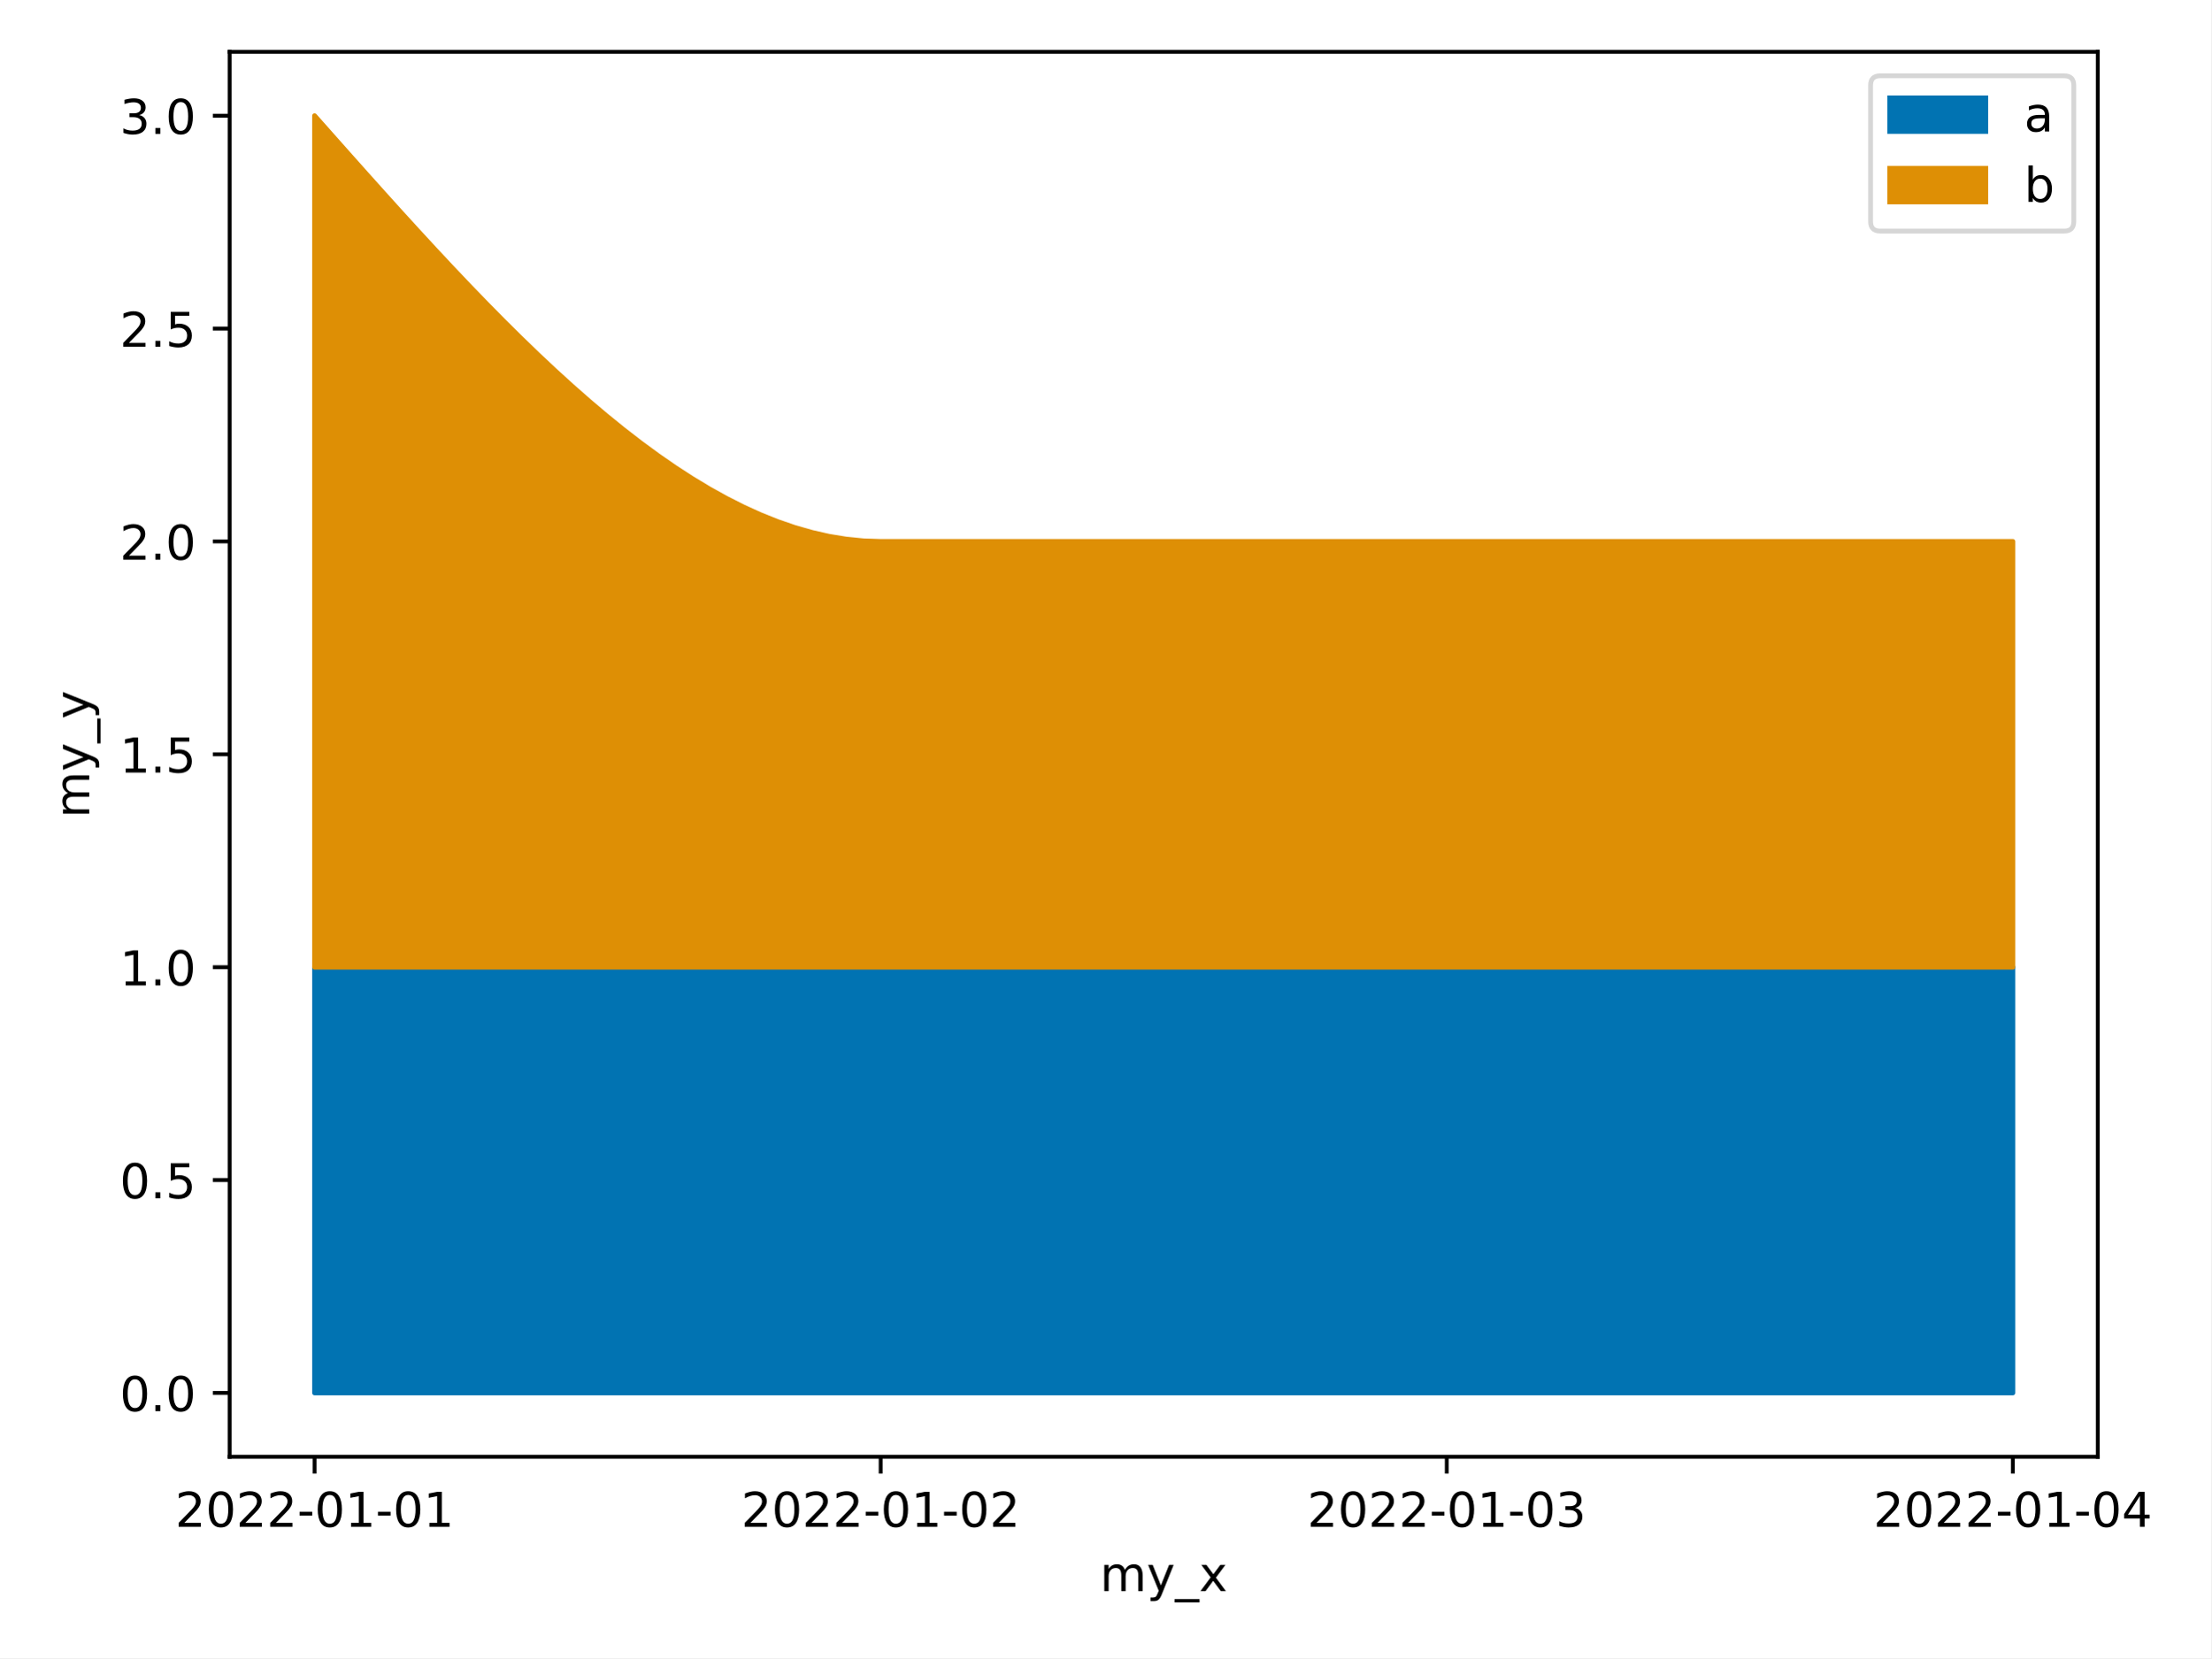
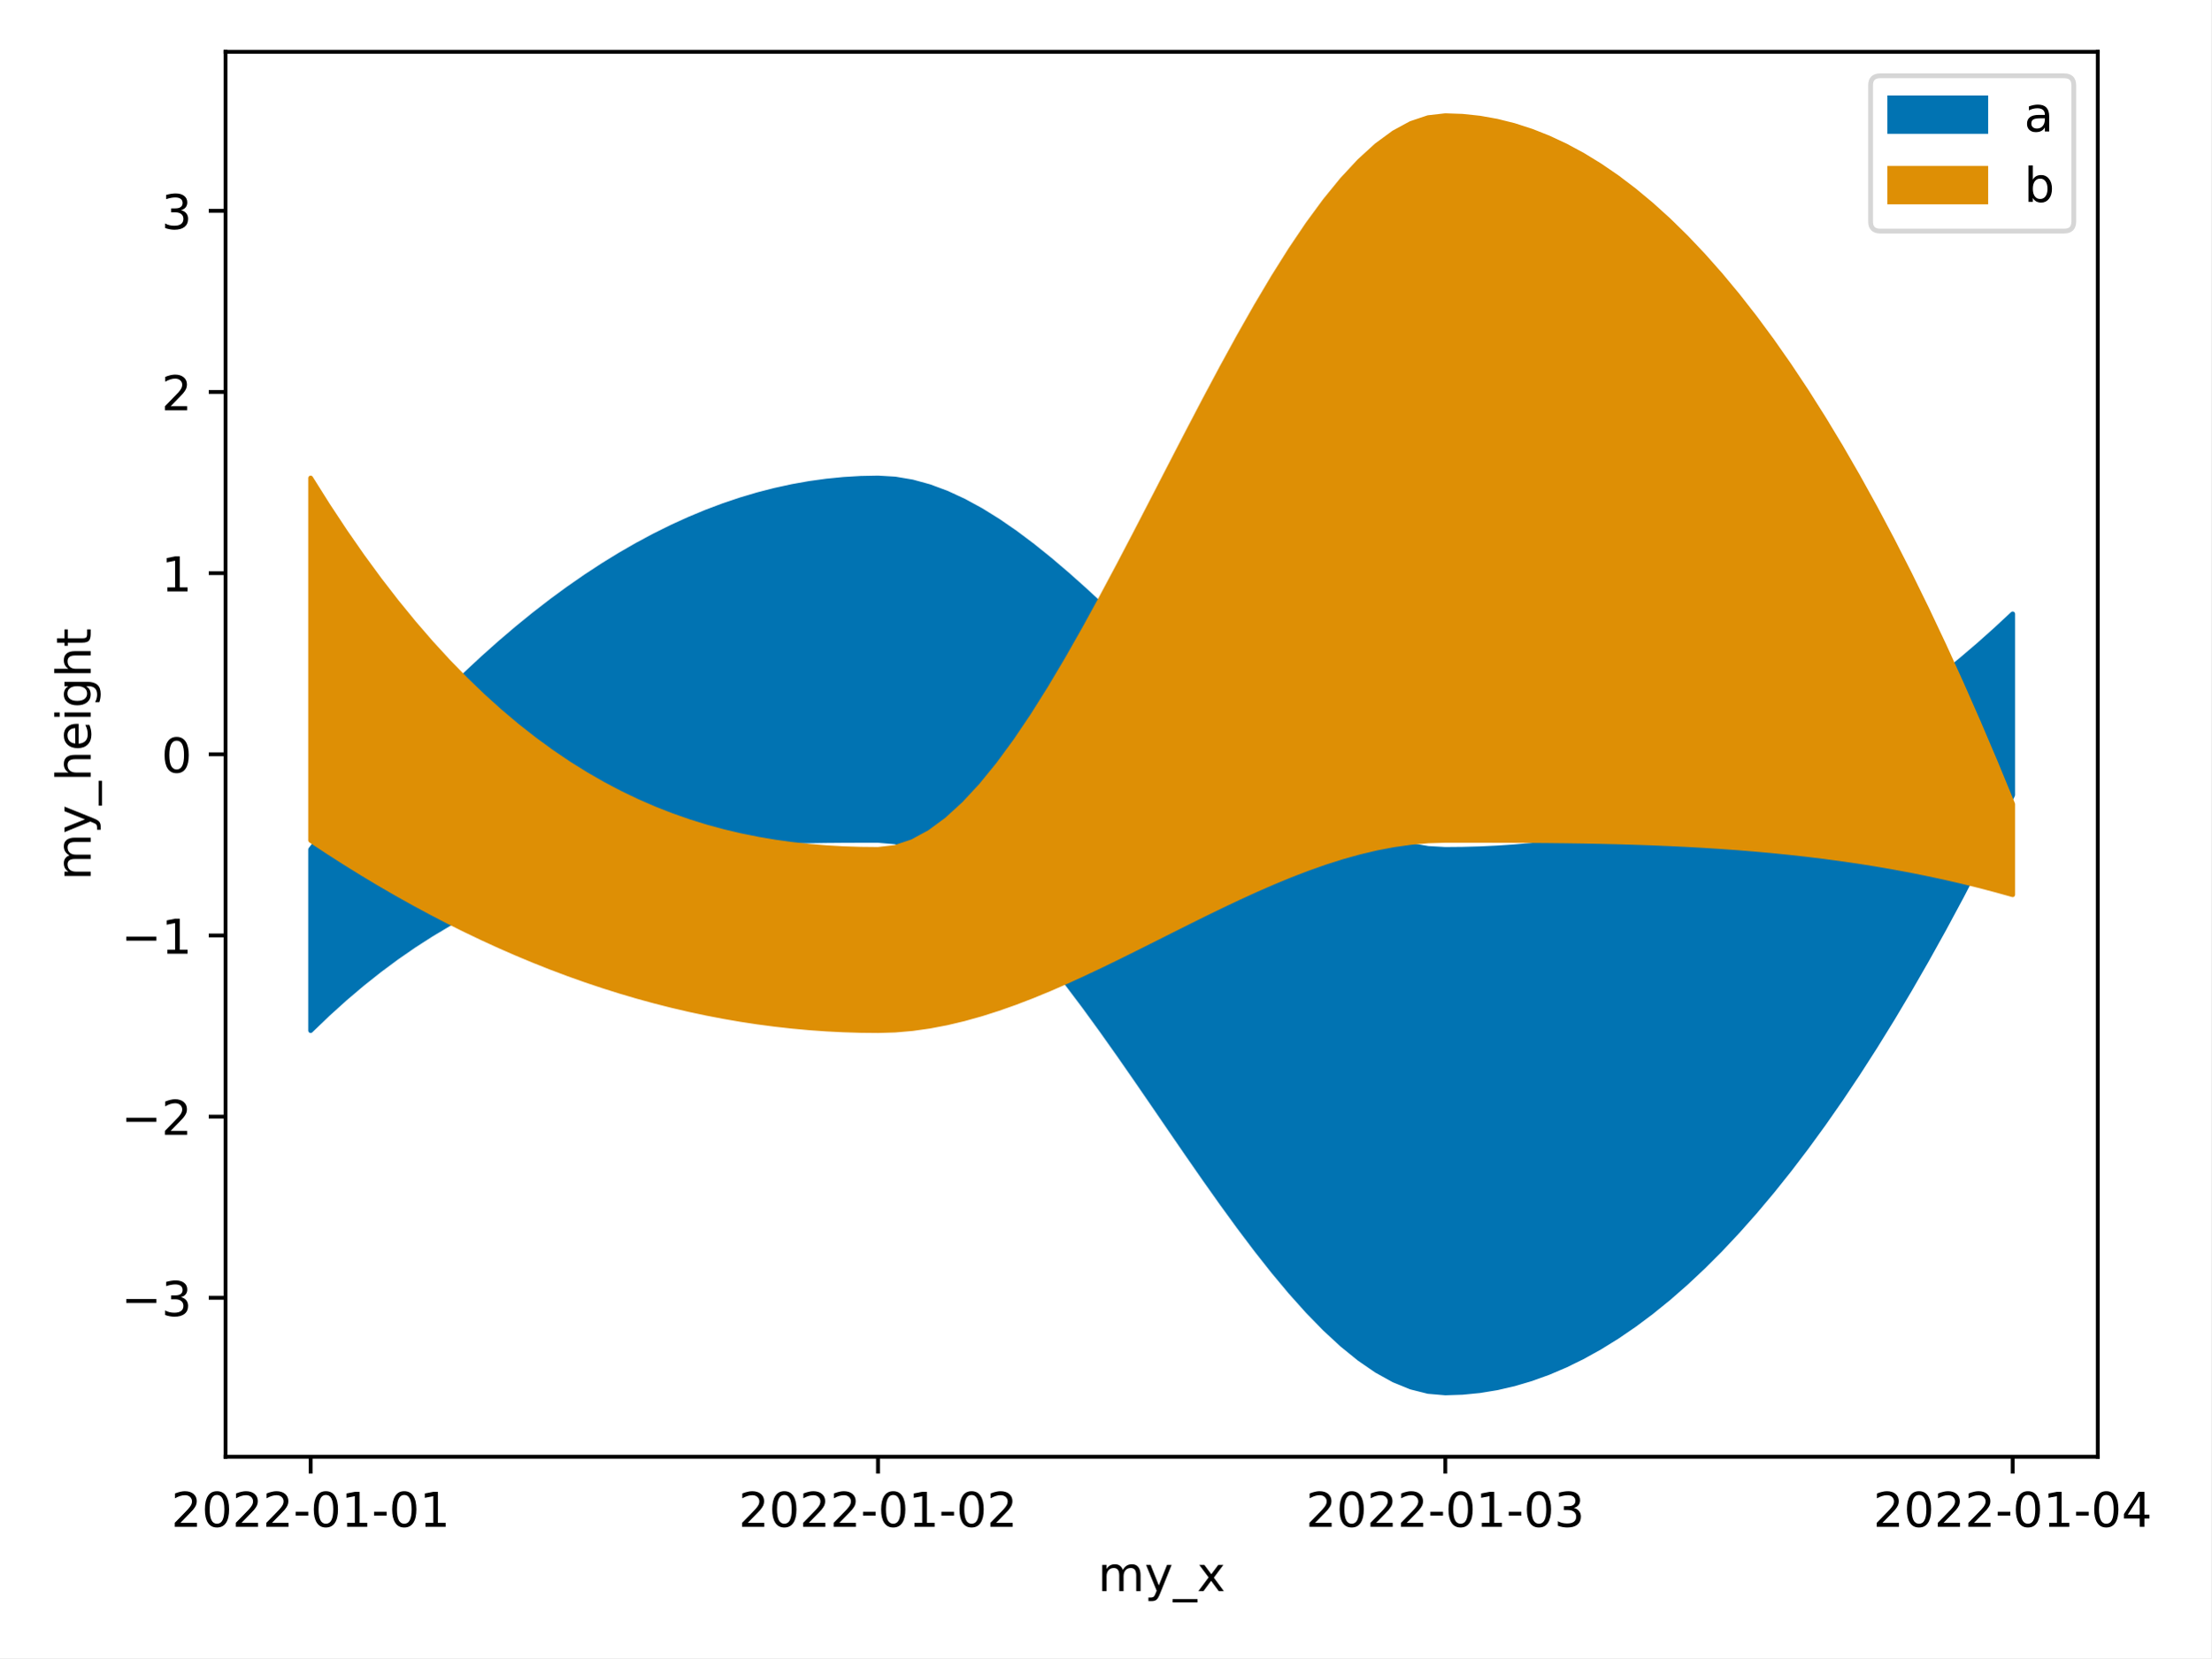
<svg xmlns="http://www.w3.org/2000/svg" xmlns:xlink="http://www.w3.org/1999/xlink" width="460.8pt" height="345.6pt" viewBox="0 0 460.8 345.6" version="1.1">
  <defs>
    <style type="text/css">*{stroke-linejoin: round; stroke-linecap: butt}</style>
  </defs>
  <g id="figure_1">
    <g id="patch_1">
      <path d="M 0 345.6 L 460.8 345.6 L 460.8 0 L 0 0 z " style="fill: #ffffff" />
    </g>
    <g id="axes_1">
      <g id="patch_2">
-         <path d="M 47.855 303.64 L 437.185 303.64 L 437.185 10.8 L 47.855 10.8 z " style="fill: #ffffff" />
+         <path d="M 47 303.64 L 437.185 303.64 L 437.185 10.8 L 47 10.8 z " style="fill: #ffffff" />
      </g>
      <g id="PolyCollection_1">
        <defs>
-           <path id="m288d4f0848" d="M 65.552 -144.01 L 65.552 -55.271 L 69.127 -55.271 L 72.702 -55.271 L 76.277 -55.271 L 79.852 -55.271 L 83.427 -55.271 L 87.003 -55.271 L 90.578 -55.271 L 94.153 -55.271 L 97.728 -55.271 L 101.303 -55.271 L 104.878 -55.271 L 108.453 -55.271 L 112.028 -55.271 L 115.603 -55.271 L 119.179 -55.271 L 122.754 -55.271 L 126.329 -55.271 L 129.904 -55.271 L 133.479 -55.271 L 137.054 -55.271 L 140.629 -55.271 L 144.204 -55.271 L 147.78 -55.271 L 151.355 -55.271 L 154.93 -55.271 L 158.505 -55.271 L 162.08 -55.271 L 165.655 -55.271 L 169.23 -55.271 L 172.805 -55.271 L 176.38 -55.271 L 179.956 -55.271 L 183.531 -55.271 L 187.106 -55.271 L 190.681 -55.271 L 194.256 -55.271 L 197.831 -55.271 L 201.406 -55.271 L 204.981 -55.271 L 208.557 -55.271 L 212.132 -55.271 L 215.707 -55.271 L 219.282 -55.271 L 222.857 -55.271 L 226.432 -55.271 L 230.007 -55.271 L 233.582 -55.271 L 237.157 -55.271 L 240.733 -55.271 L 244.308 -55.271 L 247.883 -55.271 L 251.458 -55.271 L 255.033 -55.271 L 258.608 -55.271 L 262.183 -55.271 L 265.758 -55.271 L 269.333 -55.271 L 272.909 -55.271 L 276.484 -55.271 L 280.059 -55.271 L 283.634 -55.271 L 287.209 -55.271 L 290.784 -55.271 L 294.359 -55.271 L 297.934 -55.271 L 301.51 -55.271 L 305.085 -55.271 L 308.66 -55.271 L 312.235 -55.271 L 315.81 -55.271 L 319.385 -55.271 L 322.96 -55.271 L 326.535 -55.271 L 330.11 -55.271 L 333.686 -55.271 L 337.261 -55.271 L 340.836 -55.271 L 344.411 -55.271 L 347.986 -55.271 L 351.561 -55.271 L 355.136 -55.271 L 358.711 -55.271 L 362.287 -55.271 L 365.862 -55.271 L 369.437 -55.271 L 373.012 -55.271 L 376.587 -55.271 L 380.162 -55.271 L 383.737 -55.271 L 387.312 -55.271 L 390.887 -55.271 L 394.463 -55.271 L 398.038 -55.271 L 401.613 -55.271 L 405.188 -55.271 L 408.763 -55.271 L 412.338 -55.271 L 415.913 -55.271 L 419.488 -55.271 L 419.488 -144.01 L 419.488 -144.01 L 415.913 -144.01 L 412.338 -144.01 L 408.763 -144.01 L 405.188 -144.01 L 401.613 -144.01 L 398.038 -144.01 L 394.463 -144.01 L 390.887 -144.01 L 387.312 -144.01 L 383.737 -144.01 L 380.162 -144.01 L 376.587 -144.01 L 373.012 -144.01 L 369.437 -144.01 L 365.862 -144.01 L 362.287 -144.01 L 358.711 -144.01 L 355.136 -144.01 L 351.561 -144.01 L 347.986 -144.01 L 344.411 -144.01 L 340.836 -144.01 L 337.261 -144.01 L 333.686 -144.01 L 330.11 -144.01 L 326.535 -144.01 L 322.96 -144.01 L 319.385 -144.01 L 315.81 -144.01 L 312.235 -144.01 L 308.66 -144.01 L 305.085 -144.01 L 301.51 -144.01 L 297.934 -144.01 L 294.359 -144.01 L 290.784 -144.01 L 287.209 -144.01 L 283.634 -144.01 L 280.059 -144.01 L 276.484 -144.01 L 272.909 -144.01 L 269.333 -144.01 L 265.758 -144.01 L 262.183 -144.01 L 258.608 -144.01 L 255.033 -144.01 L 251.458 -144.01 L 247.883 -144.01 L 244.308 -144.01 L 240.733 -144.01 L 237.157 -144.01 L 233.582 -144.01 L 230.007 -144.01 L 226.432 -144.01 L 222.857 -144.01 L 219.282 -144.01 L 215.707 -144.01 L 212.132 -144.01 L 208.557 -144.01 L 204.981 -144.01 L 201.406 -144.01 L 197.831 -144.01 L 194.256 -144.01 L 190.681 -144.01 L 187.106 -144.01 L 183.531 -144.01 L 179.956 -144.01 L 176.38 -144.01 L 172.805 -144.01 L 169.23 -144.01 L 165.655 -144.01 L 162.08 -144.01 L 158.505 -144.01 L 154.93 -144.01 L 151.355 -144.01 L 147.78 -144.01 L 144.204 -144.01 L 140.629 -144.01 L 137.054 -144.01 L 133.479 -144.01 L 129.904 -144.01 L 126.329 -144.01 L 122.754 -144.01 L 119.179 -144.01 L 115.603 -144.01 L 112.028 -144.01 L 108.453 -144.01 L 104.878 -144.01 L 101.303 -144.01 L 97.728 -144.01 L 94.153 -144.01 L 90.578 -144.01 L 87.003 -144.01 L 83.427 -144.01 L 79.852 -144.01 L 76.277 -144.01 L 72.702 -144.01 L 69.127 -144.01 L 65.552 -144.01 z " style="stroke: #0173b2" />
+           <path id="m28812c6e0f" d="M 64.736 -168.555 L 64.736 -130.794 L 68.319 -134.236 L 71.902 -137.474 L 75.485 -140.512 L 79.068 -143.358 L 82.651 -146.018 L 86.234 -148.497 L 89.816 -150.803 L 93.399 -152.941 L 96.982 -154.919 L 100.565 -156.741 L 104.148 -158.416 L 107.731 -159.948 L 111.314 -161.344 L 114.897 -162.61 L 118.48 -163.753 L 122.063 -164.78 L 125.646 -165.696 L 129.229 -166.507 L 132.812 -167.22 L 136.395 -167.842 L 139.978 -168.378 L 143.561 -168.835 L 147.144 -169.219 L 150.727 -169.537 L 154.31 -169.794 L 157.893 -169.998 L 161.476 -170.154 L 165.059 -170.269 L 168.642 -170.348 L 172.225 -170.399 L 175.808 -170.428 L 179.391 -170.441 L 182.974 -170.443 L 186.557 -170.132 L 190.14 -169.225 L 193.723 -167.761 L 197.306 -165.777 L 200.888 -163.313 L 204.471 -160.406 L 208.054 -157.095 L 211.637 -153.419 L 215.22 -149.416 L 218.803 -145.125 L 222.386 -140.584 L 225.969 -135.831 L 229.552 -130.905 L 233.135 -125.845 L 236.718 -120.688 L 240.301 -115.474 L 243.884 -110.24 L 247.467 -105.026 L 251.05 -99.869 L 254.633 -94.809 L 258.216 -89.883 L 261.799 -85.13 L 265.382 -80.589 L 268.965 -76.298 L 272.548 -72.295 L 276.131 -68.619 L 279.714 -65.308 L 283.297 -62.402 L 286.88 -59.937 L 290.463 -57.953 L 294.046 -56.489 L 297.629 -55.582 L 301.212 -55.271 L 304.795 -55.39 L 308.378 -55.745 L 311.96 -56.336 L 315.543 -57.163 L 319.126 -58.224 L 322.709 -59.518 L 326.292 -61.045 L 329.875 -62.804 L 333.458 -64.795 L 337.041 -67.016 L 340.624 -69.466 L 344.207 -72.146 L 347.79 -75.053 L 351.373 -78.188 L 354.956 -81.549 L 358.539 -85.136 L 362.122 -88.948 L 365.705 -92.984 L 369.288 -97.243 L 372.871 -101.725 L 376.454 -106.429 L 380.037 -111.354 L 383.62 -116.498 L 387.203 -121.863 L 390.786 -127.446 L 394.369 -133.246 L 397.952 -139.264 L 401.535 -145.498 L 405.118 -151.947 L 408.701 -158.611 L 412.284 -165.489 L 415.867 -172.58 L 419.45 -179.884 L 419.45 -217.645 L 419.45 -217.645 L 415.867 -214.312 L 412.284 -211.118 L 408.701 -208.061 L 405.118 -205.14 L 401.535 -202.352 L 397.952 -199.694 L 394.369 -197.163 L 390.786 -194.759 L 387.203 -192.477 L 383.62 -190.317 L 380.037 -188.275 L 376.454 -186.349 L 372.871 -184.537 L 369.288 -182.837 L 365.705 -181.245 L 362.122 -179.761 L 358.539 -178.38 L 354.956 -177.102 L 351.373 -175.923 L 347.79 -174.842 L 344.207 -173.855 L 340.624 -172.961 L 337.041 -172.157 L 333.458 -171.441 L 329.875 -170.81 L 326.292 -170.262 L 322.709 -169.795 L 319.126 -169.406 L 315.543 -169.094 L 311.96 -168.855 L 308.378 -168.687 L 304.795 -168.588 L 301.212 -168.555 L 297.629 -168.764 L 294.046 -169.374 L 290.463 -170.358 L 286.88 -171.692 L 283.297 -173.348 L 279.714 -175.302 L 276.131 -177.527 L 272.548 -179.998 L 268.965 -182.688 L 265.382 -185.572 L 261.799 -188.625 L 258.216 -191.819 L 254.633 -195.13 L 251.05 -198.531 L 247.467 -201.997 L 243.884 -205.502 L 240.301 -209.02 L 236.718 -212.524 L 233.135 -215.99 L 229.552 -219.391 L 225.969 -222.702 L 222.386 -225.897 L 218.803 -228.949 L 215.22 -231.833 L 211.637 -234.524 L 208.054 -236.994 L 204.471 -239.22 L 200.888 -241.173 L 197.306 -242.83 L 193.723 -244.163 L 190.14 -245.148 L 186.557 -245.757 L 182.974 -245.966 L 179.391 -245.895 L 175.808 -245.682 L 172.225 -245.326 L 168.642 -244.829 L 165.059 -244.189 L 161.476 -243.407 L 157.893 -242.483 L 154.31 -241.417 L 150.727 -240.208 L 147.144 -238.858 L 143.561 -237.365 L 139.978 -235.73 L 136.395 -233.953 L 132.812 -232.034 L 129.229 -229.972 L 125.646 -227.769 L 122.063 -225.423 L 118.48 -222.935 L 114.897 -220.305 L 111.314 -217.532 L 107.731 -214.618 L 104.148 -211.561 L 100.565 -208.363 L 96.982 -205.022 L 93.399 -201.538 L 89.816 -197.913 L 86.234 -194.146 L 82.651 -190.236 L 79.068 -186.184 L 75.485 -181.99 L 71.902 -177.654 L 68.319 -173.176 L 64.736 -168.555 z " style="stroke: #0173b2" />
        </defs>
-         <g clip-path="url(#p398ac6279e)">
-           <use xlink:href="#m288d4f0848" x="0" y="345.6" style="fill: #0173b2; stroke: #0173b2" />
+         <g clip-path="url(#p078a092d9f)">
+           <use xlink:href="#m28812c6e0f" x="0" y="345.6" style="fill: #0173b2; stroke: #0173b2" />
        </g>
      </g>
      <g id="PolyCollection_2">
        <defs>
-           <path id="mf7f702e90b" d="M 65.552 -321.489 L 65.552 -144.01 L 69.127 -144.01 L 72.702 -144.01 L 76.277 -144.01 L 79.852 -144.01 L 83.427 -144.01 L 87.003 -144.01 L 90.578 -144.01 L 94.153 -144.01 L 97.728 -144.01 L 101.303 -144.01 L 104.878 -144.01 L 108.453 -144.01 L 112.028 -144.01 L 115.603 -144.01 L 119.179 -144.01 L 122.754 -144.01 L 126.329 -144.01 L 129.904 -144.01 L 133.479 -144.01 L 137.054 -144.01 L 140.629 -144.01 L 144.204 -144.01 L 147.78 -144.01 L 151.355 -144.01 L 154.93 -144.01 L 158.505 -144.01 L 162.08 -144.01 L 165.655 -144.01 L 169.23 -144.01 L 172.805 -144.01 L 176.38 -144.01 L 179.956 -144.01 L 183.531 -144.01 L 187.106 -144.01 L 190.681 -144.01 L 194.256 -144.01 L 197.831 -144.01 L 201.406 -144.01 L 204.981 -144.01 L 208.557 -144.01 L 212.132 -144.01 L 215.707 -144.01 L 219.282 -144.01 L 222.857 -144.01 L 226.432 -144.01 L 230.007 -144.01 L 233.582 -144.01 L 237.157 -144.01 L 240.733 -144.01 L 244.308 -144.01 L 247.883 -144.01 L 251.458 -144.01 L 255.033 -144.01 L 258.608 -144.01 L 262.183 -144.01 L 265.758 -144.01 L 269.333 -144.01 L 272.909 -144.01 L 276.484 -144.01 L 280.059 -144.01 L 283.634 -144.01 L 287.209 -144.01 L 290.784 -144.01 L 294.359 -144.01 L 297.934 -144.01 L 301.51 -144.01 L 305.085 -144.01 L 308.66 -144.01 L 312.235 -144.01 L 315.81 -144.01 L 319.385 -144.01 L 322.96 -144.01 L 326.535 -144.01 L 330.11 -144.01 L 333.686 -144.01 L 337.261 -144.01 L 340.836 -144.01 L 344.411 -144.01 L 347.986 -144.01 L 351.561 -144.01 L 355.136 -144.01 L 358.711 -144.01 L 362.287 -144.01 L 365.862 -144.01 L 369.437 -144.01 L 373.012 -144.01 L 376.587 -144.01 L 380.162 -144.01 L 383.737 -144.01 L 387.312 -144.01 L 390.887 -144.01 L 394.463 -144.01 L 398.038 -144.01 L 401.613 -144.01 L 405.188 -144.01 L 408.763 -144.01 L 412.338 -144.01 L 415.913 -144.01 L 419.488 -144.01 L 419.488 -232.75 L 419.488 -232.75 L 415.913 -232.75 L 412.338 -232.75 L 408.763 -232.75 L 405.188 -232.75 L 401.613 -232.75 L 398.038 -232.75 L 394.463 -232.75 L 390.887 -232.75 L 387.312 -232.75 L 383.737 -232.75 L 380.162 -232.75 L 376.587 -232.75 L 373.012 -232.75 L 369.437 -232.75 L 365.862 -232.75 L 362.287 -232.75 L 358.711 -232.75 L 355.136 -232.75 L 351.561 -232.75 L 347.986 -232.75 L 344.411 -232.75 L 340.836 -232.75 L 337.261 -232.75 L 333.686 -232.75 L 330.11 -232.75 L 326.535 -232.75 L 322.96 -232.75 L 319.385 -232.75 L 315.81 -232.75 L 312.235 -232.75 L 308.66 -232.75 L 305.085 -232.75 L 301.51 -232.75 L 297.934 -232.75 L 294.359 -232.75 L 290.784 -232.75 L 287.209 -232.75 L 283.634 -232.75 L 280.059 -232.75 L 276.484 -232.75 L 272.909 -232.75 L 269.333 -232.75 L 265.758 -232.75 L 262.183 -232.75 L 258.608 -232.75 L 255.033 -232.75 L 251.458 -232.75 L 247.883 -232.75 L 244.308 -232.75 L 240.733 -232.75 L 237.157 -232.75 L 233.582 -232.75 L 230.007 -232.75 L 226.432 -232.75 L 222.857 -232.75 L 219.282 -232.75 L 215.707 -232.75 L 212.132 -232.75 L 208.557 -232.75 L 204.981 -232.75 L 201.406 -232.75 L 197.831 -232.75 L 194.256 -232.75 L 190.681 -232.75 L 187.106 -232.75 L 183.531 -232.75 L 179.956 -232.871 L 176.38 -233.229 L 172.805 -233.816 L 169.23 -234.626 L 165.655 -235.651 L 162.08 -236.883 L 158.505 -238.316 L 154.93 -239.94 L 151.355 -241.75 L 147.78 -243.738 L 144.204 -245.896 L 140.629 -248.217 L 137.054 -250.694 L 133.479 -253.319 L 129.904 -256.085 L 126.329 -258.984 L 122.754 -262.008 L 119.179 -265.152 L 115.603 -268.406 L 112.028 -271.765 L 108.453 -275.219 L 104.878 -278.763 L 101.303 -282.388 L 97.728 -286.087 L 94.153 -289.852 L 90.578 -293.677 L 87.003 -297.554 L 83.427 -301.475 L 79.852 -305.434 L 76.277 -309.422 L 72.702 -313.432 L 69.127 -317.457 L 65.552 -321.489 z " style="stroke: #de8f05" />
+           <path id="m053a4ff005" d="M 64.736 -245.966 L 64.736 -170.443 L 68.319 -168.077 L 71.902 -165.783 L 75.485 -163.562 L 79.068 -161.414 L 82.651 -159.339 L 86.234 -157.336 L 89.816 -155.406 L 93.399 -153.549 L 96.982 -151.765 L 100.565 -150.054 L 104.148 -148.416 L 107.731 -146.85 L 111.314 -145.357 L 114.897 -143.937 L 118.48 -142.59 L 122.063 -141.316 L 125.646 -140.115 L 129.229 -138.986 L 132.812 -137.93 L 136.395 -136.947 L 139.978 -136.037 L 143.561 -135.199 L 147.144 -134.435 L 150.727 -133.743 L 154.31 -133.124 L 157.893 -132.578 L 161.476 -132.105 L 165.059 -131.704 L 168.642 -131.376 L 172.225 -131.121 L 175.808 -130.939 L 179.391 -130.83 L 182.974 -130.794 L 186.557 -130.901 L 190.14 -131.213 L 193.723 -131.717 L 197.306 -132.4 L 200.888 -133.249 L 204.471 -134.249 L 208.054 -135.389 L 211.637 -136.655 L 215.22 -138.033 L 218.803 -139.51 L 222.386 -141.073 L 225.969 -142.71 L 229.552 -144.405 L 233.135 -146.147 L 236.718 -147.923 L 240.301 -149.718 L 243.884 -151.519 L 247.467 -153.314 L 251.05 -155.09 L 254.633 -156.832 L 258.216 -158.528 L 261.799 -160.164 L 265.382 -161.727 L 268.965 -163.205 L 272.548 -164.583 L 276.131 -165.848 L 279.714 -166.988 L 283.297 -167.988 L 286.88 -168.837 L 290.463 -169.52 L 294.046 -170.024 L 297.629 -170.336 L 301.212 -170.443 L 304.795 -170.443 L 308.378 -170.441 L 311.96 -170.435 L 315.543 -170.423 L 319.126 -170.404 L 322.709 -170.375 L 326.292 -170.335 L 329.875 -170.282 L 333.458 -170.214 L 337.041 -170.128 L 340.624 -170.024 L 344.207 -169.899 L 347.79 -169.751 L 351.373 -169.578 L 354.956 -169.379 L 358.539 -169.152 L 362.122 -168.895 L 365.705 -168.605 L 369.288 -168.281 L 372.871 -167.921 L 376.454 -167.524 L 380.037 -167.087 L 383.62 -166.608 L 387.203 -166.086 L 390.786 -165.518 L 394.369 -164.903 L 397.952 -164.239 L 401.535 -163.523 L 405.118 -162.755 L 408.701 -161.932 L 412.284 -161.052 L 415.867 -160.114 L 419.45 -159.115 L 419.45 -177.996 L 419.45 -177.996 L 415.867 -186.695 L 412.284 -195.114 L 408.701 -203.254 L 405.118 -211.115 L 401.535 -218.699 L 397.952 -226.006 L 394.369 -233.037 L 390.786 -239.792 L 387.203 -246.273 L 383.62 -252.48 L 380.037 -258.413 L 376.454 -264.075 L 372.871 -269.466 L 369.288 -274.585 L 365.705 -279.435 L 362.122 -284.016 L 358.539 -288.329 L 354.956 -292.374 L 351.373 -296.152 L 347.79 -299.665 L 344.207 -302.912 L 340.624 -305.895 L 337.041 -308.615 L 333.458 -311.071 L 329.875 -313.266 L 326.292 -315.2 L 322.709 -316.873 L 319.126 -318.287 L 315.543 -319.442 L 311.96 -320.339 L 308.378 -320.978 L 304.795 -321.362 L 301.212 -321.489 L 297.629 -321.076 L 294.046 -319.872 L 290.463 -317.927 L 286.88 -315.293 L 283.297 -312.02 L 279.714 -308.161 L 276.131 -303.764 L 272.548 -298.883 L 268.965 -293.568 L 265.382 -287.87 L 261.799 -281.84 L 258.216 -275.529 L 254.633 -268.988 L 251.05 -262.268 L 247.467 -255.421 L 243.884 -248.497 L 240.301 -241.547 L 236.718 -234.624 L 233.135 -227.776 L 229.552 -221.057 L 225.969 -214.516 L 222.386 -208.205 L 218.803 -202.175 L 215.22 -196.476 L 211.637 -191.161 L 208.054 -186.28 L 204.471 -181.884 L 200.888 -178.024 L 197.306 -174.751 L 193.723 -172.117 L 190.14 -170.172 L 186.557 -168.968 L 182.974 -168.555 L 179.391 -168.593 L 175.808 -168.709 L 172.225 -168.911 L 168.642 -169.205 L 165.059 -169.597 L 161.476 -170.093 L 157.893 -170.7 L 154.31 -171.423 L 150.727 -172.27 L 147.144 -173.247 L 143.561 -174.359 L 139.978 -175.614 L 136.395 -177.017 L 132.812 -178.575 L 129.229 -180.294 L 125.646 -182.18 L 122.063 -184.24 L 118.48 -186.48 L 114.897 -188.906 L 111.314 -191.525 L 107.731 -194.343 L 104.148 -197.366 L 100.565 -200.6 L 96.982 -204.053 L 93.399 -207.729 L 89.816 -211.636 L 86.234 -215.78 L 82.651 -220.166 L 79.068 -224.802 L 75.485 -229.694 L 71.902 -234.848 L 68.319 -240.27 L 64.736 -245.966 z " style="stroke: #de8f05" />
        </defs>
-         <g clip-path="url(#p398ac6279e)">
-           <use xlink:href="#mf7f702e90b" x="0" y="345.6" style="fill: #de8f05; stroke: #de8f05" />
+         <g clip-path="url(#p078a092d9f)">
+           <use xlink:href="#m053a4ff005" x="0" y="345.6" style="fill: #de8f05; stroke: #de8f05" />
        </g>
      </g>
      <g id="matplotlib.axis_1">
        <g id="xtick_1">
          <g id="line2d_1">
            <defs>
-               <path id="mc05fcc2126" d="M 0 0 L 0 3.5 " style="stroke: #000000; stroke-width: 0.8" />
-             </defs>
-             <g>
-               <use xlink:href="#mc05fcc2126" x="65.552" y="303.64" style="stroke: #000000; stroke-width: 0.8" />
+               <path id="mb31f9b7232" d="M 0 0 L 0 3.5 " style="stroke: #000000; stroke-width: 0.8" />
+             </defs>
+             <g>
+               <use xlink:href="#mb31f9b7232" x="64.736" y="303.64" style="stroke: #000000; stroke-width: 0.8" />
            </g>
          </g>
          <g id="text_1">
-             <g transform="translate(36.49402 318.2384) scale(0.1 -0.1)">
+             <g transform="translate(35.67788 318.2384) scale(0.1 -0.1)">
              <defs>
                <path id="DejaVuSans-32" d="M 1228 531 L 3431 531 L 3431 0 L 469 0 L 469 531 Q 828 903 1448 1529 Q 2069 2156 2228 2338 Q 2531 2678 2651 2914 Q 2772 3150 2772 3378 Q 2772 3750 2511 3984 Q 2250 4219 1831 4219 Q 1534 4219 1204 4116 Q 875 4013 500 3803 L 500 4441 Q 881 4594 1212 4672 Q 1544 4750 1819 4750 Q 2544 4750 2975 4387 Q 3406 4025 3406 3419 Q 3406 3131 3298 2873 Q 3191 2616 2906 2266 Q 2828 2175 2409 1742 Q 1991 1309 1228 531 z " transform="scale(0.015625)" />
                <path id="DejaVuSans-30" d="M 2034 4250 Q 1547 4250 1301 3770 Q 1056 3291 1056 2328 Q 1056 1369 1301 889 Q 1547 409 2034 409 Q 2525 409 2770 889 Q 3016 1369 3016 2328 Q 3016 3291 2770 3770 Q 2525 4250 2034 4250 z M 2034 4750 Q 2819 4750 3233 4129 Q 3647 3509 3647 2328 Q 3647 1150 3233 529 Q 2819 -91 2034 -91 Q 1250 -91 836 529 Q 422 1150 422 2328 Q 422 3509 836 4129 Q 1250 4750 2034 4750 z " transform="scale(0.015625)" />
                <path id="DejaVuSans-2d" d="M 313 2009 L 1997 2009 L 1997 1497 L 313 1497 L 313 2009 z " transform="scale(0.015625)" />
                <path id="DejaVuSans-31" d="M 794 531 L 1825 531 L 1825 4091 L 703 3866 L 703 4441 L 1819 4666 L 2450 4666 L 2450 531 L 3481 531 L 3481 0 L 794 0 L 794 531 z " transform="scale(0.015625)" />
              </defs>
              <use xlink:href="#DejaVuSans-32" />
              <use xlink:href="#DejaVuSans-30" x="63.623" />
              <use xlink:href="#DejaVuSans-32" x="127.246" />
              <use xlink:href="#DejaVuSans-32" x="190.869" />
              <use xlink:href="#DejaVuSans-2d" x="254.492" />
              <use xlink:href="#DejaVuSans-30" x="290.576" />
              <use xlink:href="#DejaVuSans-31" x="354.199" />
              <use xlink:href="#DejaVuSans-2d" x="417.822" />
              <use xlink:href="#DejaVuSans-30" x="453.906" />
              <use xlink:href="#DejaVuSans-31" x="517.529" />
            </g>
          </g>
        </g>
        <g id="xtick_2">
          <g id="line2d_2">
            <g>
-               <use xlink:href="#mc05fcc2126" x="183.531" y="303.64" style="stroke: #000000; stroke-width: 0.8" />
+               <use xlink:href="#mb31f9b7232" x="182.974" y="303.64" style="stroke: #000000; stroke-width: 0.8" />
            </g>
          </g>
          <g id="text_2">
-             <g transform="translate(154.4729 318.2384) scale(0.1 -0.1)">
+             <g transform="translate(153.9158 318.2384) scale(0.1 -0.1)">
              <use xlink:href="#DejaVuSans-32" />
              <use xlink:href="#DejaVuSans-30" x="63.623" />
              <use xlink:href="#DejaVuSans-32" x="127.246" />
              <use xlink:href="#DejaVuSans-32" x="190.869" />
              <use xlink:href="#DejaVuSans-2d" x="254.492" />
              <use xlink:href="#DejaVuSans-30" x="290.576" />
              <use xlink:href="#DejaVuSans-31" x="354.199" />
              <use xlink:href="#DejaVuSans-2d" x="417.822" />
              <use xlink:href="#DejaVuSans-30" x="453.906" />
              <use xlink:href="#DejaVuSans-32" x="517.529" />
            </g>
          </g>
        </g>
        <g id="xtick_3">
          <g id="line2d_3">
            <g>
-               <use xlink:href="#mc05fcc2126" x="301.51" y="303.64" style="stroke: #000000; stroke-width: 0.8" />
+               <use xlink:href="#mb31f9b7232" x="301.212" y="303.64" style="stroke: #000000; stroke-width: 0.8" />
            </g>
          </g>
          <g id="text_3">
-             <g transform="translate(272.4517 318.2384) scale(0.1 -0.1)">
+             <g transform="translate(272.1538 318.2384) scale(0.1 -0.1)">
              <defs>
                <path id="DejaVuSans-33" d="M 2597 2516 Q 3050 2419 3304 2112 Q 3559 1806 3559 1356 Q 3559 666 3084 287 Q 2609 -91 1734 -91 Q 1441 -91 1130 -33 Q 819 25 488 141 L 488 750 Q 750 597 1062 519 Q 1375 441 1716 441 Q 2309 441 2620 675 Q 2931 909 2931 1356 Q 2931 1769 2642 2001 Q 2353 2234 1838 2234 L 1294 2234 L 1294 2753 L 1863 2753 Q 2328 2753 2575 2939 Q 2822 3125 2822 3475 Q 2822 3834 2567 4026 Q 2313 4219 1838 4219 Q 1578 4219 1281 4162 Q 984 4106 628 3988 L 628 4550 Q 988 4650 1302 4700 Q 1616 4750 1894 4750 Q 2613 4750 3031 4423 Q 3450 4097 3450 3541 Q 3450 3153 3228 2886 Q 3006 2619 2597 2516 z " transform="scale(0.015625)" />
              </defs>
              <use xlink:href="#DejaVuSans-32" />
              <use xlink:href="#DejaVuSans-30" x="63.623" />
              <use xlink:href="#DejaVuSans-32" x="127.246" />
              <use xlink:href="#DejaVuSans-32" x="190.869" />
              <use xlink:href="#DejaVuSans-2d" x="254.492" />
              <use xlink:href="#DejaVuSans-30" x="290.576" />
              <use xlink:href="#DejaVuSans-31" x="354.199" />
              <use xlink:href="#DejaVuSans-2d" x="417.822" />
              <use xlink:href="#DejaVuSans-30" x="453.906" />
              <use xlink:href="#DejaVuSans-33" x="517.529" />
            </g>
          </g>
        </g>
        <g id="xtick_4">
          <g id="line2d_4">
            <g>
-               <use xlink:href="#mc05fcc2126" x="419.488" y="303.64" style="stroke: #000000; stroke-width: 0.8" />
+               <use xlink:href="#mb31f9b7232" x="419.45" y="303.64" style="stroke: #000000; stroke-width: 0.8" />
            </g>
          </g>
          <g id="text_4">
-             <g transform="translate(390.4306 318.2384) scale(0.1 -0.1)">
+             <g transform="translate(390.3917 318.2384) scale(0.1 -0.1)">
              <defs>
                <path id="DejaVuSans-34" d="M 2419 4116 L 825 1625 L 2419 1625 L 2419 4116 z M 2253 4666 L 3047 4666 L 3047 1625 L 3713 1625 L 3713 1100 L 3047 1100 L 3047 0 L 2419 0 L 2419 1100 L 313 1100 L 313 1709 L 2253 4666 z " transform="scale(0.015625)" />
              </defs>
              <use xlink:href="#DejaVuSans-32" />
              <use xlink:href="#DejaVuSans-30" x="63.623" />
              <use xlink:href="#DejaVuSans-32" x="127.246" />
              <use xlink:href="#DejaVuSans-32" x="190.869" />
              <use xlink:href="#DejaVuSans-2d" x="254.492" />
              <use xlink:href="#DejaVuSans-30" x="290.576" />
              <use xlink:href="#DejaVuSans-31" x="354.199" />
              <use xlink:href="#DejaVuSans-2d" x="417.822" />
              <use xlink:href="#DejaVuSans-30" x="453.906" />
              <use xlink:href="#DejaVuSans-34" x="517.529" />
            </g>
          </g>
        </g>
        <g id="text_5">
-           <g transform="translate(229.2311 331.6384) scale(0.1 -0.1)">
+           <g transform="translate(228.8036 331.6384) scale(0.1 -0.1)">
            <defs>
              <path id="DejaVuSans-6d" d="M 3328 2828 Q 3544 3216 3844 3400 Q 4144 3584 4550 3584 Q 5097 3584 5394 3201 Q 5691 2819 5691 2113 L 5691 0 L 5113 0 L 5113 2094 Q 5113 2597 4934 2840 Q 4756 3084 4391 3084 Q 3944 3084 3684 2787 Q 3425 2491 3425 1978 L 3425 0 L 2847 0 L 2847 2094 Q 2847 2600 2669 2842 Q 2491 3084 2119 3084 Q 1678 3084 1418 2786 Q 1159 2488 1159 1978 L 1159 0 L 581 0 L 581 3500 L 1159 3500 L 1159 2956 Q 1356 3278 1631 3431 Q 1906 3584 2284 3584 Q 2666 3584 2933 3390 Q 3200 3197 3328 2828 z " transform="scale(0.015625)" />
              <path id="DejaVuSans-79" d="M 2059 -325 Q 1816 -950 1584 -1140 Q 1353 -1331 966 -1331 L 506 -1331 L 506 -850 L 844 -850 Q 1081 -850 1212 -737 Q 1344 -625 1503 -206 L 1606 56 L 191 3500 L 800 3500 L 1894 763 L 2988 3500 L 3597 3500 L 2059 -325 z " transform="scale(0.015625)" />
              <path id="DejaVuSans-5f" d="M 3263 -1063 L 3263 -1509 L -63 -1509 L -63 -1063 L 3263 -1063 z " transform="scale(0.015625)" />
              <path id="DejaVuSans-78" d="M 3513 3500 L 2247 1797 L 3578 0 L 2900 0 L 1881 1375 L 863 0 L 184 0 L 1544 1831 L 300 3500 L 978 3500 L 1906 2253 L 2834 3500 L 3513 3500 z " transform="scale(0.015625)" />
            </defs>
            <use xlink:href="#DejaVuSans-6d" />
            <use xlink:href="#DejaVuSans-79" x="97.412" />
            <use xlink:href="#DejaVuSans-5f" x="156.592" />
            <use xlink:href="#DejaVuSans-78" x="206.592" />
          </g>
        </g>
      </g>
      <g id="matplotlib.axis_2">
        <g id="ytick_1">
          <g id="line2d_5">
            <defs>
-               <path id="m9618a607db" d="M 0 0 L -3.5 0 " style="stroke: #000000; stroke-width: 0.8" />
-             </defs>
-             <g>
-               <use xlink:href="#m9618a607db" x="47.855" y="290.329" style="stroke: #000000; stroke-width: 0.8" />
+               <path id="m4bf72dd0f7" d="M 0 0 L -3.5 0 " style="stroke: #000000; stroke-width: 0.8" />
+             </defs>
+             <g>
+               <use xlink:href="#m4bf72dd0f7" x="47" y="270.504" style="stroke: #000000; stroke-width: 0.8" />
            </g>
          </g>
          <g id="text_6">
-             <g transform="translate(24.95188 294.1283) scale(0.1 -0.1)">
+             <g transform="translate(25.25781 274.3036) scale(0.1 -0.1)">
              <defs>
-                 <path id="DejaVuSans-2e" d="M 684 794 L 1344 794 L 1344 0 L 684 0 L 684 794 z " transform="scale(0.015625)" />
+                 <path id="DejaVuSans-2212" d="M 678 2272 L 4684 2272 L 4684 1741 L 678 1741 L 678 2272 z " transform="scale(0.015625)" />
              </defs>
-               <use xlink:href="#DejaVuSans-30" />
-               <use xlink:href="#DejaVuSans-2e" x="63.623" />
-               <use xlink:href="#DejaVuSans-30" x="95.41" />
+               <use xlink:href="#DejaVuSans-2212" />
+               <use xlink:href="#DejaVuSans-33" x="83.789" />
            </g>
          </g>
        </g>
        <g id="ytick_2">
          <g id="line2d_6">
            <g>
-               <use xlink:href="#m9618a607db" x="47.855" y="245.959" style="stroke: #000000; stroke-width: 0.8" />
+               <use xlink:href="#m4bf72dd0f7" x="47" y="232.743" style="stroke: #000000; stroke-width: 0.8" />
            </g>
          </g>
          <g id="text_7">
-             <g transform="translate(24.95188 249.7586) scale(0.1 -0.1)">
-               <defs>
-                 <path id="DejaVuSans-35" d="M 691 4666 L 3169 4666 L 3169 4134 L 1269 4134 L 1269 2991 Q 1406 3038 1543 3061 Q 1681 3084 1819 3084 Q 2600 3084 3056 2656 Q 3513 2228 3513 1497 Q 3513 744 3044 326 Q 2575 -91 1722 -91 Q 1428 -91 1123 -41 Q 819 9 494 109 L 494 744 Q 775 591 1075 516 Q 1375 441 1709 441 Q 2250 441 2565 725 Q 2881 1009 2881 1497 Q 2881 1984 2565 2268 Q 2250 2553 1709 2553 Q 1456 2553 1204 2497 Q 953 2441 691 2322 L 691 4666 z " transform="scale(0.015625)" />
-               </defs>
-               <use xlink:href="#DejaVuSans-30" />
-               <use xlink:href="#DejaVuSans-2e" x="63.623" />
-               <use xlink:href="#DejaVuSans-35" x="95.41" />
+             <g transform="translate(25.25781 236.5421) scale(0.1 -0.1)">
+               <use xlink:href="#DejaVuSans-2212" />
+               <use xlink:href="#DejaVuSans-32" x="83.789" />
            </g>
          </g>
        </g>
        <g id="ytick_3">
          <g id="line2d_7">
            <g>
-               <use xlink:href="#m9618a607db" x="47.855" y="201.59" style="stroke: #000000; stroke-width: 0.8" />
+               <use xlink:href="#m4bf72dd0f7" x="47" y="194.981" style="stroke: #000000; stroke-width: 0.8" />
            </g>
          </g>
          <g id="text_8">
-             <g transform="translate(24.95188 205.3889) scale(0.1 -0.1)">
-               <use xlink:href="#DejaVuSans-31" />
-               <use xlink:href="#DejaVuSans-2e" x="63.623" />
-               <use xlink:href="#DejaVuSans-30" x="95.41" />
+             <g transform="translate(25.25781 198.7807) scale(0.1 -0.1)">
+               <use xlink:href="#DejaVuSans-2212" />
+               <use xlink:href="#DejaVuSans-31" x="83.789" />
            </g>
          </g>
        </g>
        <g id="ytick_4">
          <g id="line2d_8">
            <g>
-               <use xlink:href="#m9618a607db" x="47.855" y="157.22" style="stroke: #000000; stroke-width: 0.8" />
+               <use xlink:href="#m4bf72dd0f7" x="47" y="157.22" style="stroke: #000000; stroke-width: 0.8" />
            </g>
          </g>
          <g id="text_9">
-             <g transform="translate(24.95188 161.0192) scale(0.1 -0.1)">
-               <use xlink:href="#DejaVuSans-31" />
-               <use xlink:href="#DejaVuSans-2e" x="63.623" />
-               <use xlink:href="#DejaVuSans-35" x="95.41" />
+             <g transform="translate(33.6375 161.0192) scale(0.1 -0.1)">
+               <use xlink:href="#DejaVuSans-30" />
            </g>
          </g>
        </g>
        <g id="ytick_5">
          <g id="line2d_9">
            <g>
-               <use xlink:href="#m9618a607db" x="47.855" y="112.85" style="stroke: #000000; stroke-width: 0.8" />
+               <use xlink:href="#m4bf72dd0f7" x="47" y="119.459" style="stroke: #000000; stroke-width: 0.8" />
            </g>
          </g>
          <g id="text_10">
-             <g transform="translate(24.95188 116.6495) scale(0.1 -0.1)">
-               <use xlink:href="#DejaVuSans-32" />
-               <use xlink:href="#DejaVuSans-2e" x="63.623" />
-               <use xlink:href="#DejaVuSans-30" x="95.41" />
+             <g transform="translate(33.6375 123.2578) scale(0.1 -0.1)">
+               <use xlink:href="#DejaVuSans-31" />
            </g>
          </g>
        </g>
        <g id="ytick_6">
          <g id="line2d_10">
            <g>
-               <use xlink:href="#m9618a607db" x="47.855" y="68.481" style="stroke: #000000; stroke-width: 0.8" />
+               <use xlink:href="#m4bf72dd0f7" x="47" y="81.697" style="stroke: #000000; stroke-width: 0.8" />
            </g>
          </g>
          <g id="text_11">
-             <g transform="translate(24.95188 72.27983) scale(0.1 -0.1)">
-               <use xlink:href="#DejaVuSans-32" />
-               <use xlink:href="#DejaVuSans-2e" x="63.623" />
-               <use xlink:href="#DejaVuSans-35" x="95.41" />
+             <g transform="translate(33.6375 85.49633) scale(0.1 -0.1)">
+               <use xlink:href="#DejaVuSans-32" />
            </g>
          </g>
        </g>
        <g id="ytick_7">
          <g id="line2d_11">
            <g>
-               <use xlink:href="#m9618a607db" x="47.855" y="24.111" style="stroke: #000000; stroke-width: 0.8" />
+               <use xlink:href="#m4bf72dd0f7" x="47" y="43.936" style="stroke: #000000; stroke-width: 0.8" />
            </g>
          </g>
          <g id="text_12">
-             <g transform="translate(24.95188 27.91013) scale(0.1 -0.1)">
+             <g transform="translate(33.6375 47.73489) scale(0.1 -0.1)">
              <use xlink:href="#DejaVuSans-33" />
-               <use xlink:href="#DejaVuSans-2e" x="63.623" />
-               <use xlink:href="#DejaVuSans-30" x="95.41" />
            </g>
          </g>
        </g>
        <g id="text_13">
-           <g transform="translate(18.59406 170.5091) rotate(-90) scale(0.1 -0.1)">
+           <g transform="translate(18.9 183.4872) rotate(-90) scale(0.1 -0.1)">
+             <defs>
+               <path id="DejaVuSans-68" d="M 3513 2113 L 3513 0 L 2938 0 L 2938 2094 Q 2938 2591 2744 2837 Q 2550 3084 2163 3084 Q 1697 3084 1428 2787 Q 1159 2491 1159 1978 L 1159 0 L 581 0 L 581 4863 L 1159 4863 L 1159 2956 Q 1366 3272 1645 3428 Q 1925 3584 2291 3584 Q 2894 3584 3203 3211 Q 3513 2838 3513 2113 z " transform="scale(0.015625)" />
+               <path id="DejaVuSans-65" d="M 3597 1894 L 3597 1613 L 953 1613 Q 991 1019 1311 708 Q 1631 397 2203 397 Q 2534 397 2845 478 Q 3156 559 3463 722 L 3463 178 Q 3153 47 2828 -22 Q 2503 -91 2169 -91 Q 1331 -91 842 396 Q 353 884 353 1716 Q 353 2575 817 3079 Q 1281 3584 2069 3584 Q 2775 3584 3186 3129 Q 3597 2675 3597 1894 z M 3022 2063 Q 3016 2534 2758 2815 Q 2500 3097 2075 3097 Q 1594 3097 1305 2825 Q 1016 2553 972 2059 L 3022 2063 z " transform="scale(0.015625)" />
+               <path id="DejaVuSans-69" d="M 603 3500 L 1178 3500 L 1178 0 L 603 0 L 603 3500 z M 603 4863 L 1178 4863 L 1178 4134 L 603 4134 L 603 4863 z " transform="scale(0.015625)" />
+               <path id="DejaVuSans-67" d="M 2906 1791 Q 2906 2416 2648 2759 Q 2391 3103 1925 3103 Q 1463 3103 1205 2759 Q 947 2416 947 1791 Q 947 1169 1205 825 Q 1463 481 1925 481 Q 2391 481 2648 825 Q 2906 1169 2906 1791 z M 3481 434 Q 3481 -459 3084 -895 Q 2688 -1331 1869 -1331 Q 1566 -1331 1297 -1286 Q 1028 -1241 775 -1147 L 775 -588 Q 1028 -725 1275 -790 Q 1522 -856 1778 -856 Q 2344 -856 2625 -561 Q 2906 -266 2906 331 L 2906 616 Q 2728 306 2450 153 Q 2172 0 1784 0 Q 1141 0 747 490 Q 353 981 353 1791 Q 353 2603 747 3093 Q 1141 3584 1784 3584 Q 2172 3584 2450 3431 Q 2728 3278 2906 2969 L 2906 3500 L 3481 3500 L 3481 434 z " transform="scale(0.015625)" />
+               <path id="DejaVuSans-74" d="M 1172 4494 L 1172 3500 L 2356 3500 L 2356 3053 L 1172 3053 L 1172 1153 Q 1172 725 1289 603 Q 1406 481 1766 481 L 2356 481 L 2356 0 L 1766 0 Q 1100 0 847 248 Q 594 497 594 1153 L 594 3053 L 172 3053 L 172 3500 L 594 3500 L 594 4494 L 1172 4494 z " transform="scale(0.015625)" />
+             </defs>
            <use xlink:href="#DejaVuSans-6d" />
            <use xlink:href="#DejaVuSans-79" x="97.412" />
            <use xlink:href="#DejaVuSans-5f" x="156.592" />
-             <use xlink:href="#DejaVuSans-79" x="206.592" />
+             <use xlink:href="#DejaVuSans-68" x="206.592" />
+             <use xlink:href="#DejaVuSans-65" x="269.971" />
+             <use xlink:href="#DejaVuSans-69" x="331.494" />
+             <use xlink:href="#DejaVuSans-67" x="359.277" />
+             <use xlink:href="#DejaVuSans-68" x="422.754" />
+             <use xlink:href="#DejaVuSans-74" x="486.133" />
          </g>
        </g>
      </g>
      <g id="patch_3">
-         <path d="M 47.855 303.64 L 47.855 10.8 " style="fill: none; stroke: #000000; stroke-width: 0.8; stroke-linejoin: miter; stroke-linecap: square" />
+         <path d="M 47 303.64 L 47 10.8 " style="fill: none; stroke: #000000; stroke-width: 0.8; stroke-linejoin: miter; stroke-linecap: square" />
      </g>
      <g id="patch_4">
        <path d="M 437.185 303.64 L 437.185 10.8 " style="fill: none; stroke: #000000; stroke-width: 0.8; stroke-linejoin: miter; stroke-linecap: square" />
      </g>
      <g id="patch_5">
-         <path d="M 47.855 303.64 L 437.185 303.64 " style="fill: none; stroke: #000000; stroke-width: 0.8; stroke-linejoin: miter; stroke-linecap: square" />
+         <path d="M 47 303.64 L 437.185 303.64 " style="fill: none; stroke: #000000; stroke-width: 0.8; stroke-linejoin: miter; stroke-linecap: square" />
      </g>
      <g id="patch_6">
-         <path d="M 47.855 10.8 L 437.185 10.8 " style="fill: none; stroke: #000000; stroke-width: 0.8; stroke-linejoin: miter; stroke-linecap: square" />
+         <path d="M 47 10.8 L 437.185 10.8 " style="fill: none; stroke: #000000; stroke-width: 0.8; stroke-linejoin: miter; stroke-linecap: square" />
      </g>
      <g id="legend_1">
        <g id="patch_7">
          <path d="M 391.837 48.156 L 430.185 48.156 Q 432.185 48.156 432.185 46.156 L 432.185 17.8 Q 432.185 15.8 430.185 15.8 L 391.837 15.8 Q 389.837 15.8 389.837 17.8 L 389.837 46.156 Q 389.837 48.156 391.837 48.156 z " style="fill: #ffffff; opacity: 0.8; stroke: #cccccc; stroke-linejoin: miter" />
        </g>
        <g id="patch_8">
          <path d="M 393.837 27.398 L 413.837 27.398 L 413.837 20.398 L 393.837 20.398 z " style="fill: #0173b2; stroke: #0173b2; stroke-linejoin: miter" />
        </g>
        <g id="text_14">
          <g transform="translate(421.8368 27.39844) scale(0.1 -0.1)">
            <defs>
              <path id="DejaVuSans-61" d="M 2194 1759 Q 1497 1759 1228 1600 Q 959 1441 959 1056 Q 959 750 1161 570 Q 1363 391 1709 391 Q 2188 391 2477 730 Q 2766 1069 2766 1631 L 2766 1759 L 2194 1759 z M 3341 1997 L 3341 0 L 2766 0 L 2766 531 Q 2569 213 2275 61 Q 1981 -91 1556 -91 Q 1019 -91 701 211 Q 384 513 384 1019 Q 384 1609 779 1909 Q 1175 2209 1959 2209 L 2766 2209 L 2766 2266 Q 2766 2663 2505 2880 Q 2244 3097 1772 3097 Q 1472 3097 1187 3025 Q 903 2953 641 2809 L 641 3341 Q 956 3463 1253 3523 Q 1550 3584 1831 3584 Q 2591 3584 2966 3190 Q 3341 2797 3341 1997 z " transform="scale(0.015625)" />
            </defs>
            <use xlink:href="#DejaVuSans-61" />
          </g>
        </g>
        <g id="patch_9">
          <path d="M 393.837 42.077 L 413.837 42.077 L 413.837 35.077 L 393.837 35.077 z " style="fill: #de8f05; stroke: #de8f05; stroke-linejoin: miter" />
        </g>
        <g id="text_15">
          <g transform="translate(421.8368 42.07656) scale(0.1 -0.1)">
            <defs>
              <path id="DejaVuSans-62" d="M 3116 1747 Q 3116 2381 2855 2742 Q 2594 3103 2138 3103 Q 1681 3103 1420 2742 Q 1159 2381 1159 1747 Q 1159 1113 1420 752 Q 1681 391 2138 391 Q 2594 391 2855 752 Q 3116 1113 3116 1747 z M 1159 2969 Q 1341 3281 1617 3432 Q 1894 3584 2278 3584 Q 2916 3584 3314 3078 Q 3713 2572 3713 1747 Q 3713 922 3314 415 Q 2916 -91 2278 -91 Q 1894 -91 1617 61 Q 1341 213 1159 525 L 1159 0 L 581 0 L 581 4863 L 1159 4863 L 1159 2969 z " transform="scale(0.015625)" />
            </defs>
            <use xlink:href="#DejaVuSans-62" />
          </g>
        </g>
      </g>
    </g>
  </g>
  <defs>
-     <clipPath id="p398ac6279e">
-       <rect x="47.855" y="10.8" width="389.33" height="292.84" />
+     <clipPath id="p078a092d9f">
+       <rect x="47" y="10.8" width="390.185" height="292.84" />
    </clipPath>
  </defs>
</svg>
